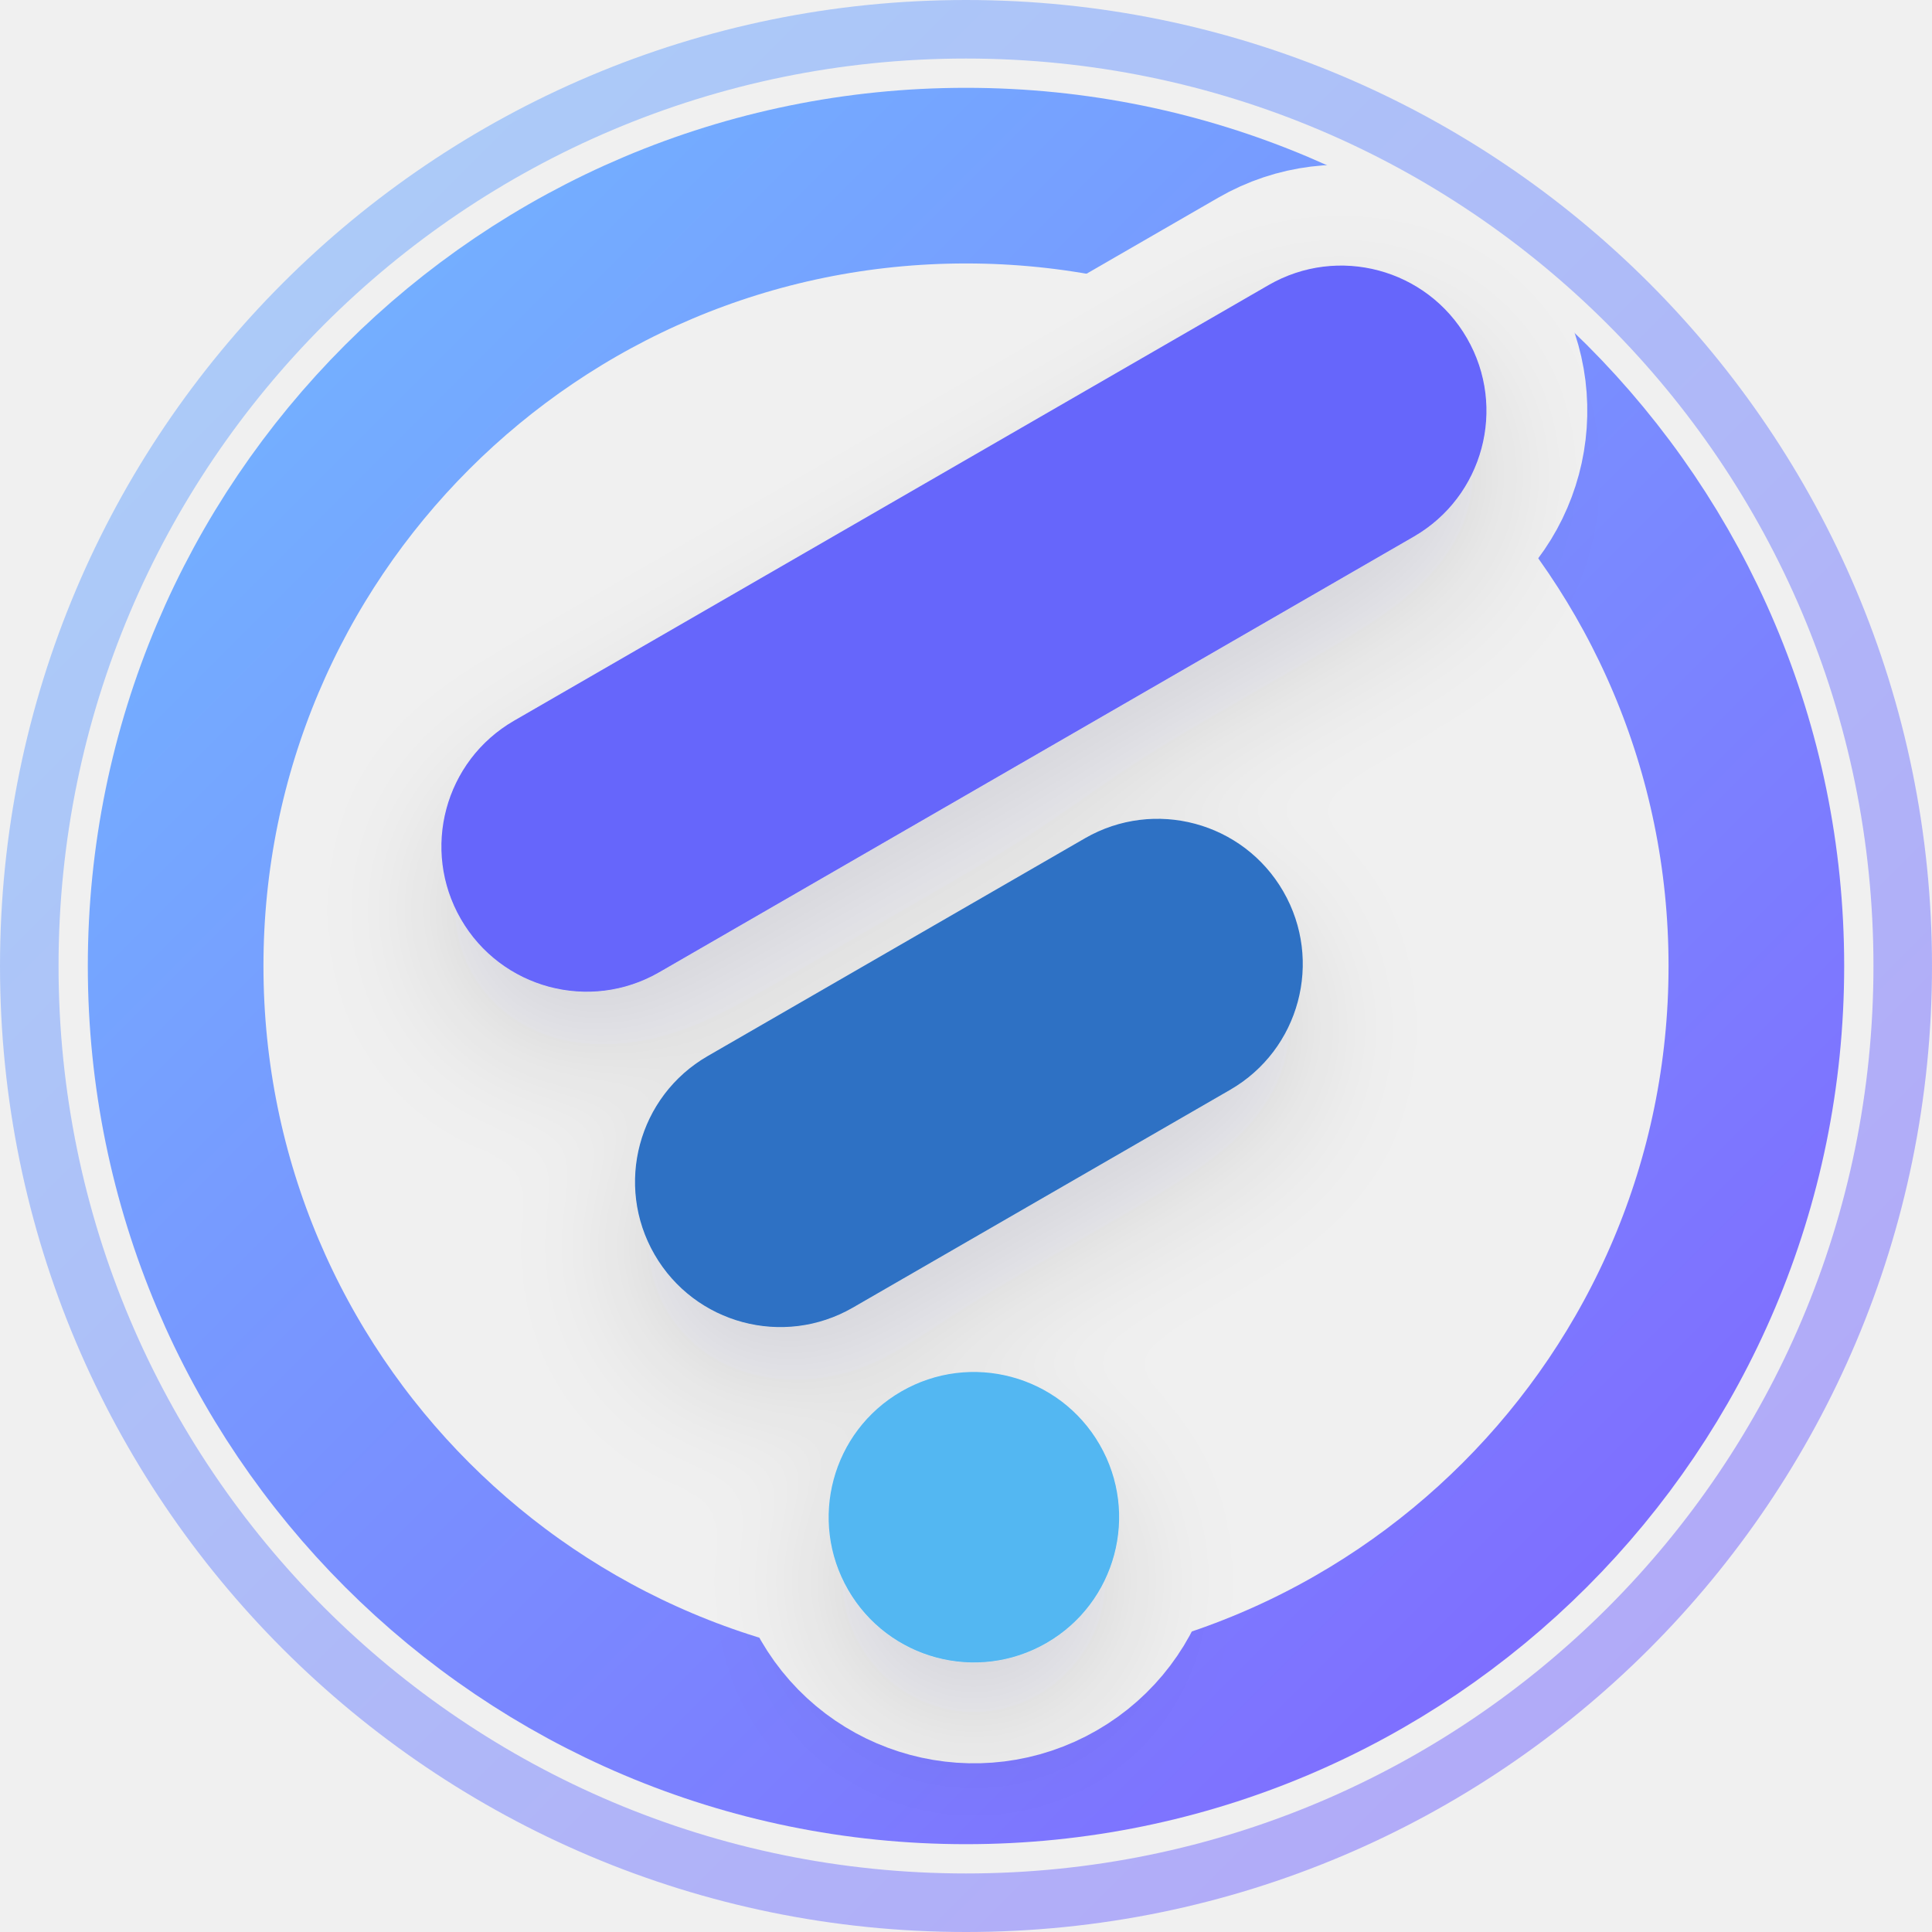
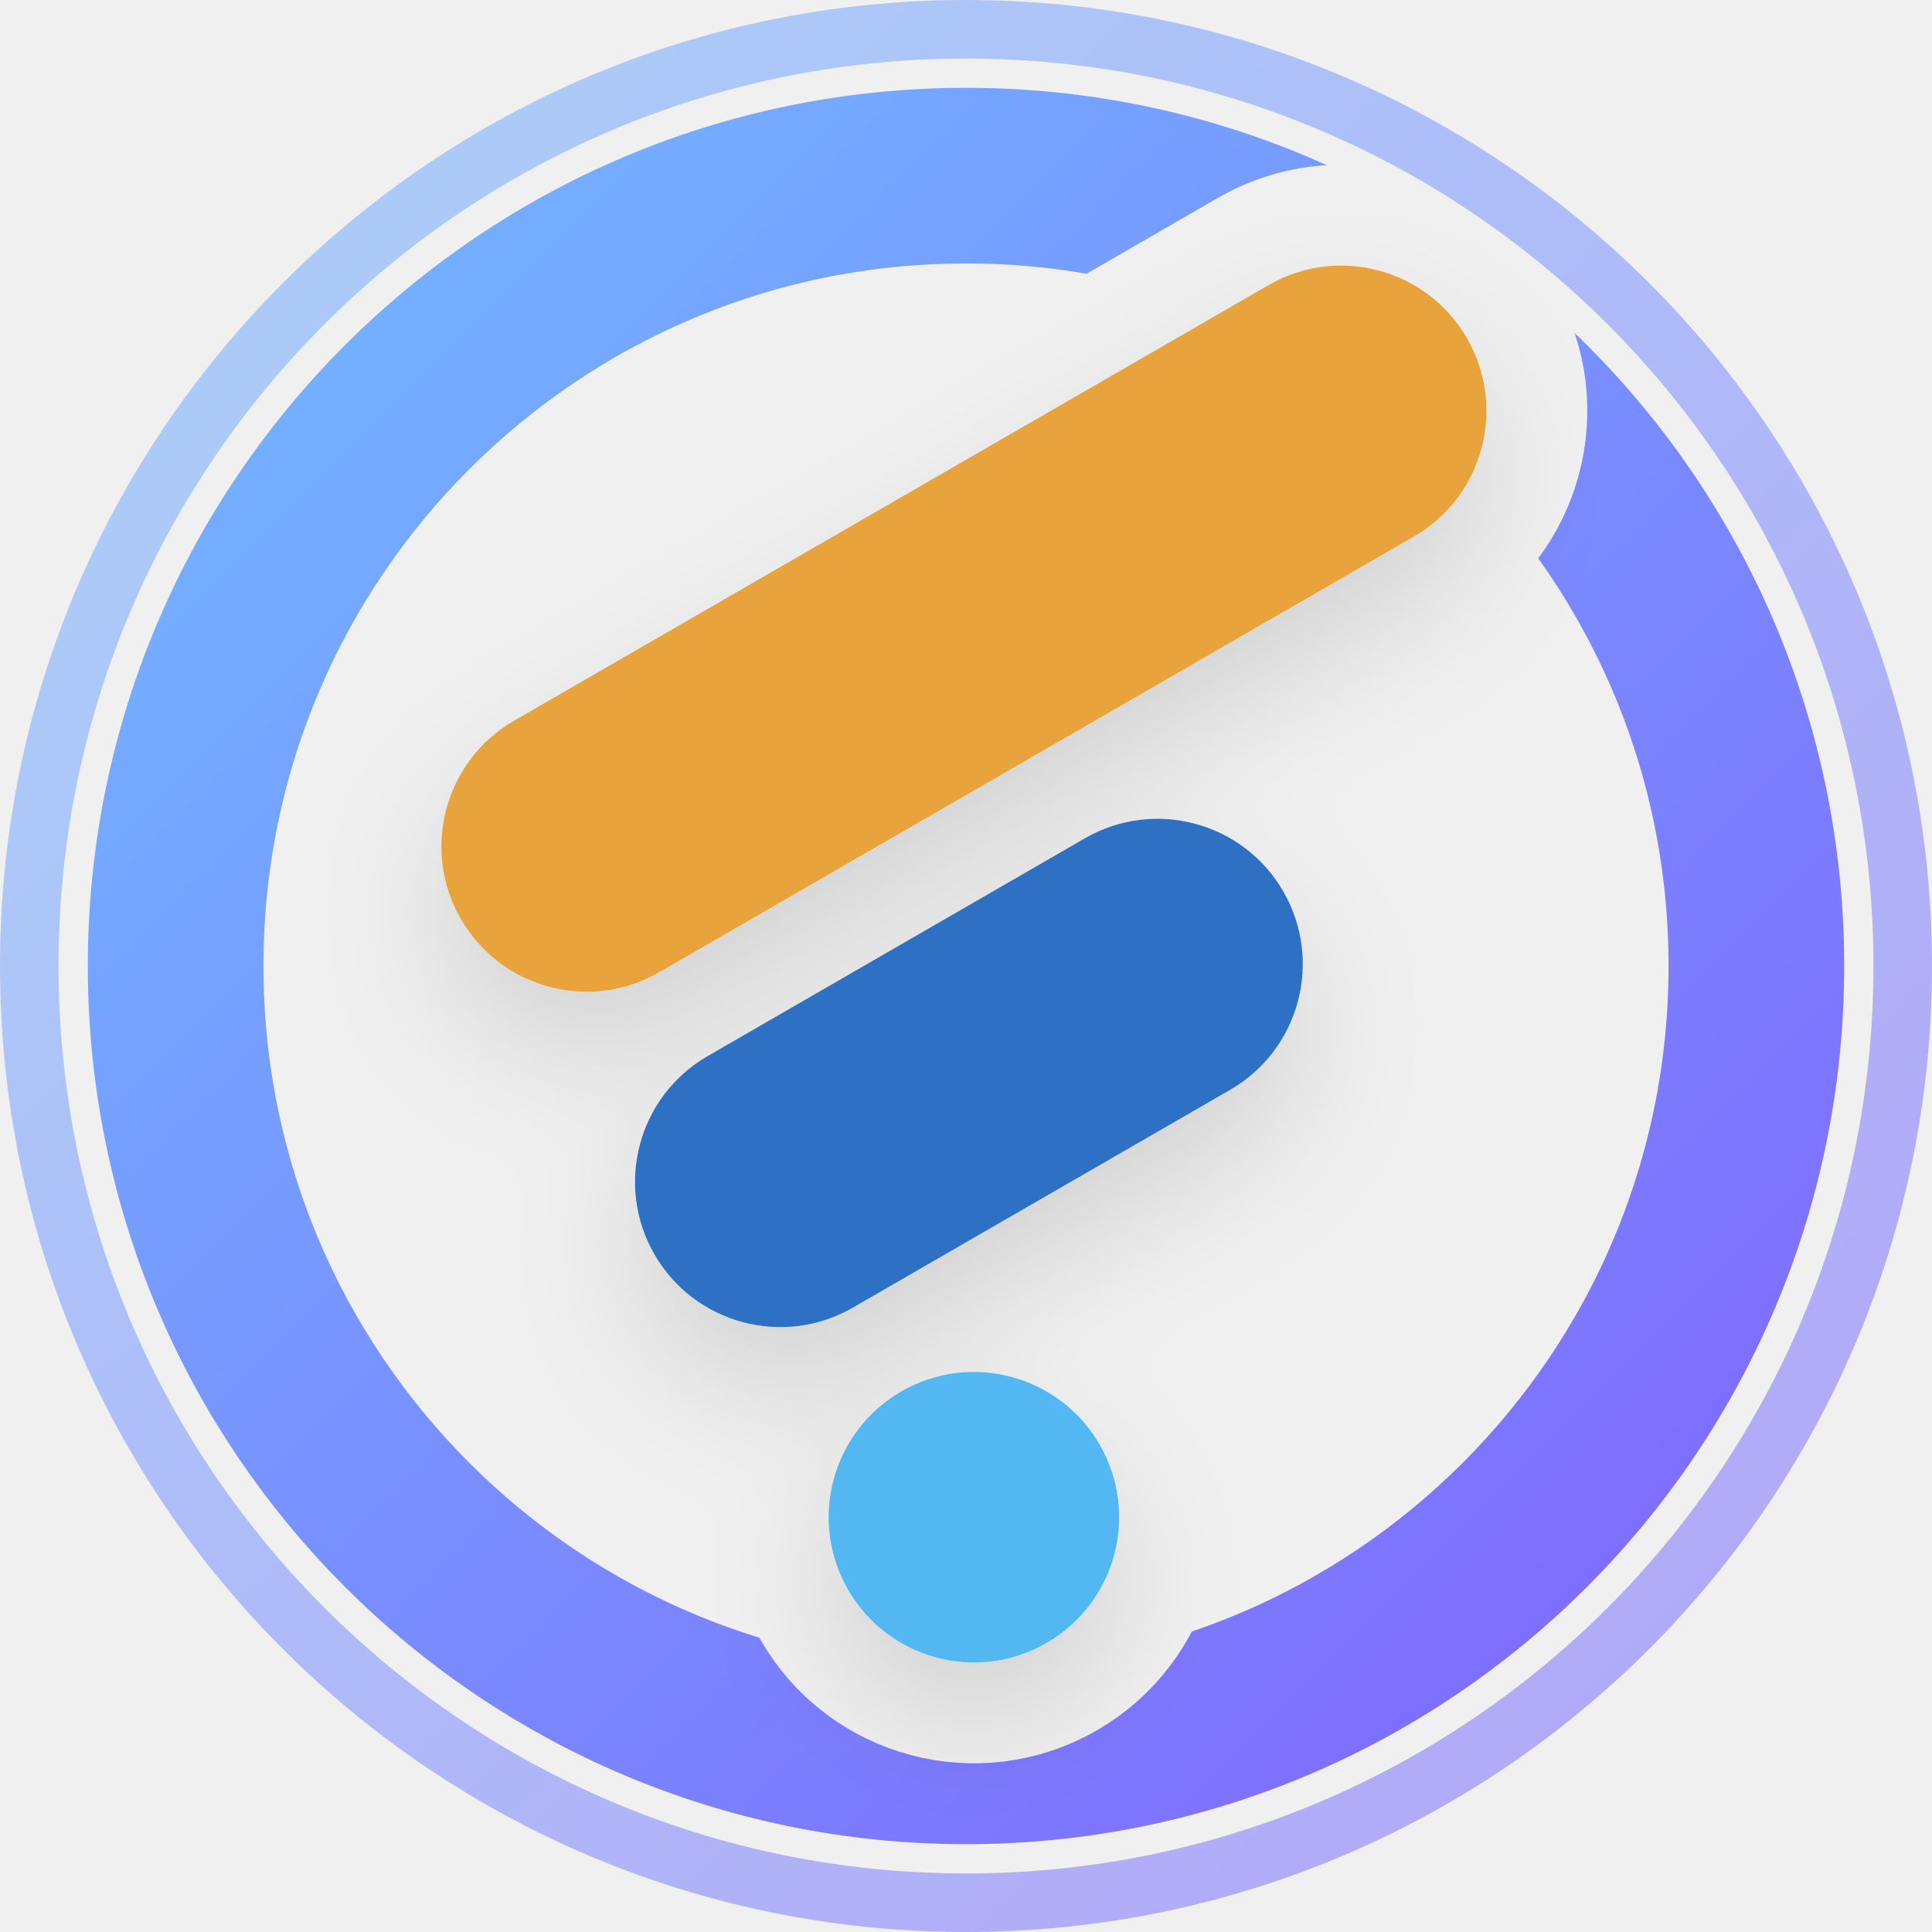
<svg xmlns="http://www.w3.org/2000/svg" width="108" height="108" viewBox="54 54 132 132">
  <defs>
    <filter id="glow-shadow" x="-50%" y="-50%" width="200%" height="200%">
-       <feDropShadow dx="0" dy="5" stdDeviation="5" flood-color="#0F172A" flood-opacity="0.12" />
+       <feDropShadow dx="0" dy="5" stdDeviation="5" flood-color="#1A1408" flood-opacity="0.12" />
    </filter>
    <path id="shape-top" d="M60.65,89.6L154.18,35.6A18,18 107.59,0 1,178.77 42.19L178.77,42.19A18,18 107.59,0 1,172.18 66.78L78.65,120.78A18,18 106.67,0 1,54.06 114.19L54.06,114.19A18,18 106.67,0 1,60.65 89.6z" />
    <path id="shape-mid" d="M84.65,131.17L131.42,104.17A18,18 107.83,0 1,156 110.76L156,110.76A18,18 107.83,0 1,149.42 135.35L102.65,162.35A18,18 106.67,0 1,78.06 155.76L78.06,155.76A18,18 106.67,0 1,84.65 131.17z" />
    <path id="shape-bot" d="M108.65,172.74L108.65,172.74A18,18 116.03,0 1,133.24 179.33L133.24,179.33A18,18 116.03,0 1,126.65 203.92L126.65,203.92A18,18 116.03,0 1,102.06 197.33L102.06,197.33A18,18 116.03,0 1,108.65 172.74z" />
    <mask id="cutout-mask">
      <rect x="0" y="0" width="240" height="240" fill="white" />
      <g transform="translate(15.77, 15.77) scale(0.86856, 0.86856)">
        <g transform="translate(45.96154, 43.84615) scale(0.6346154, 0.6346154)">
          <use href="#shape-top" fill="black" stroke="black" stroke-width="25" />
          <use href="#shape-mid" fill="black" stroke="black" stroke-width="25" />
          <use href="#shape-bot" fill="black" stroke="black" stroke-width="25" />
        </g>
      </g>
    </mask>
    <linearGradient id="ring-grad" x1="0%" y1="0%" x2="100%" y2="100%">
      <stop offset="0%" stop-color="#72B7FF" />
      <stop offset="100%" stop-color="#8066FF" />
    </linearGradient>
  </defs>
  <circle cx="120" cy="120" r="64" fill="none" stroke="url(#ring-grad)" stroke-width="4" opacity="0.55" />
  <circle cx="120" cy="120" r="54" fill="none" stroke="url(#ring-grad)" stroke-width="12" mask="url(#cutout-mask)" opacity="1" />
  <g transform="translate(15.77, 15.77) scale(0.86856, 0.86856)" filter="url(#glow-shadow)">
    <g transform="translate(45.96154, 43.84615) scale(0.6346154, 0.6346154)">
-       <use href="#shape-top" fill="#6666FB" />
+       <use href="#shape-top" fill="#E8A33D" />
      <use href="#shape-mid" fill="#2F71C4" />
      <use href="#shape-bot" fill="#53B7F2" />
    </g>
  </g>
</svg>
